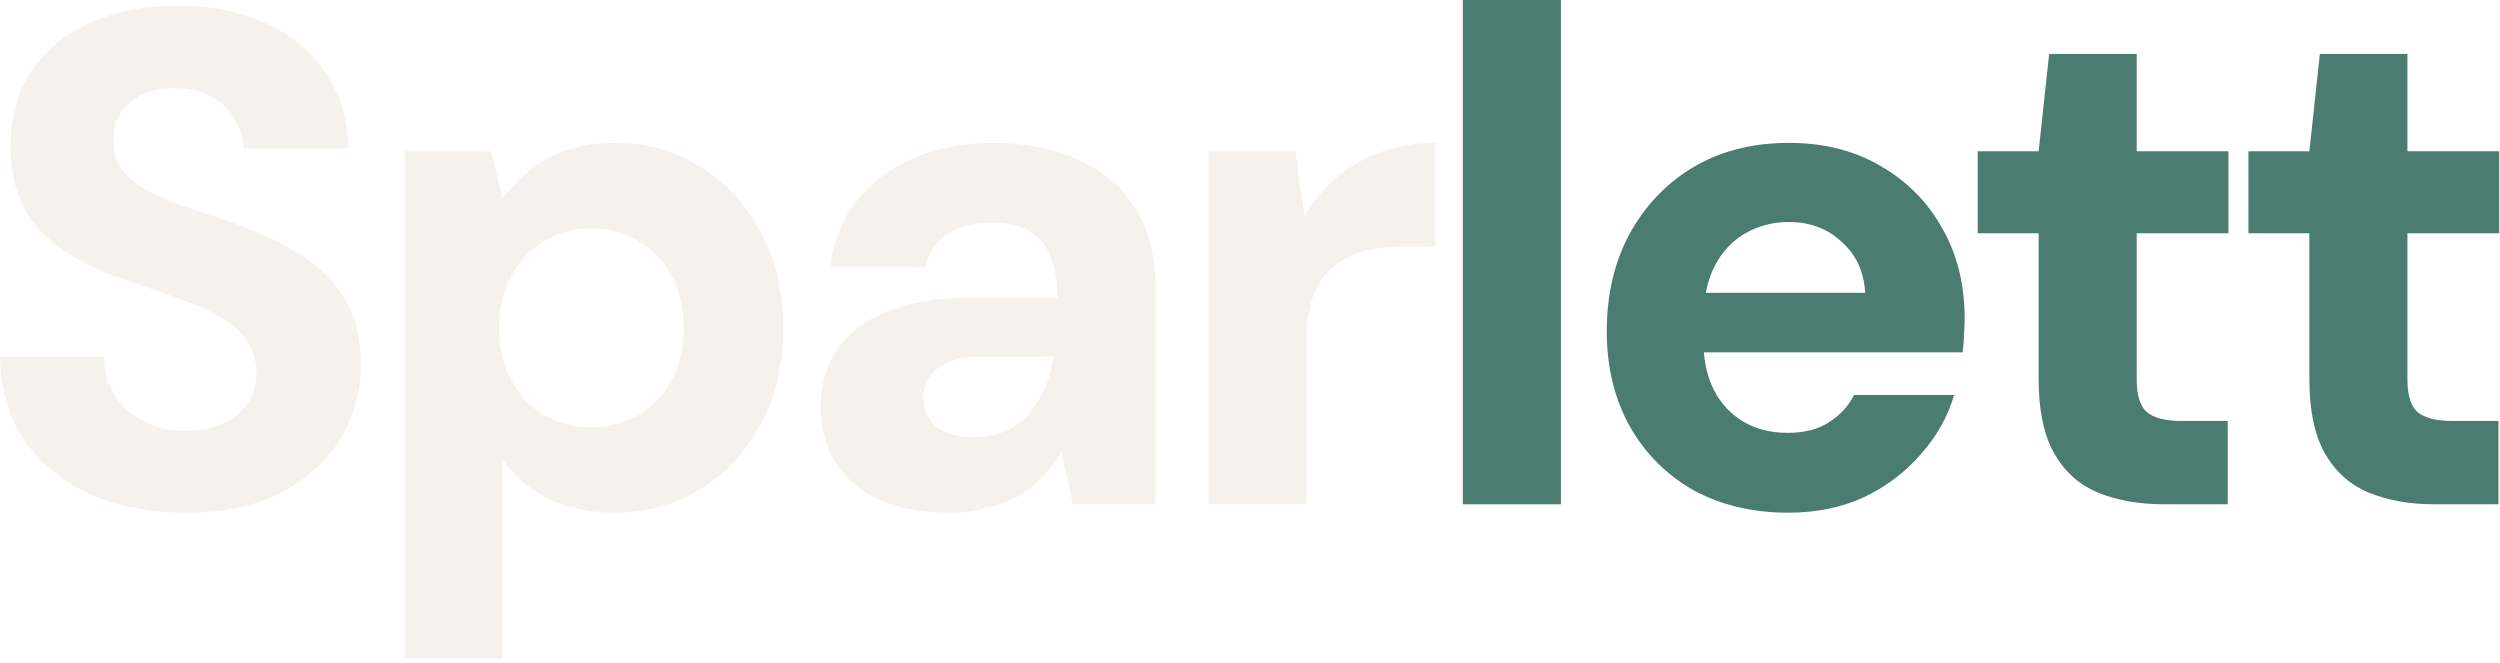
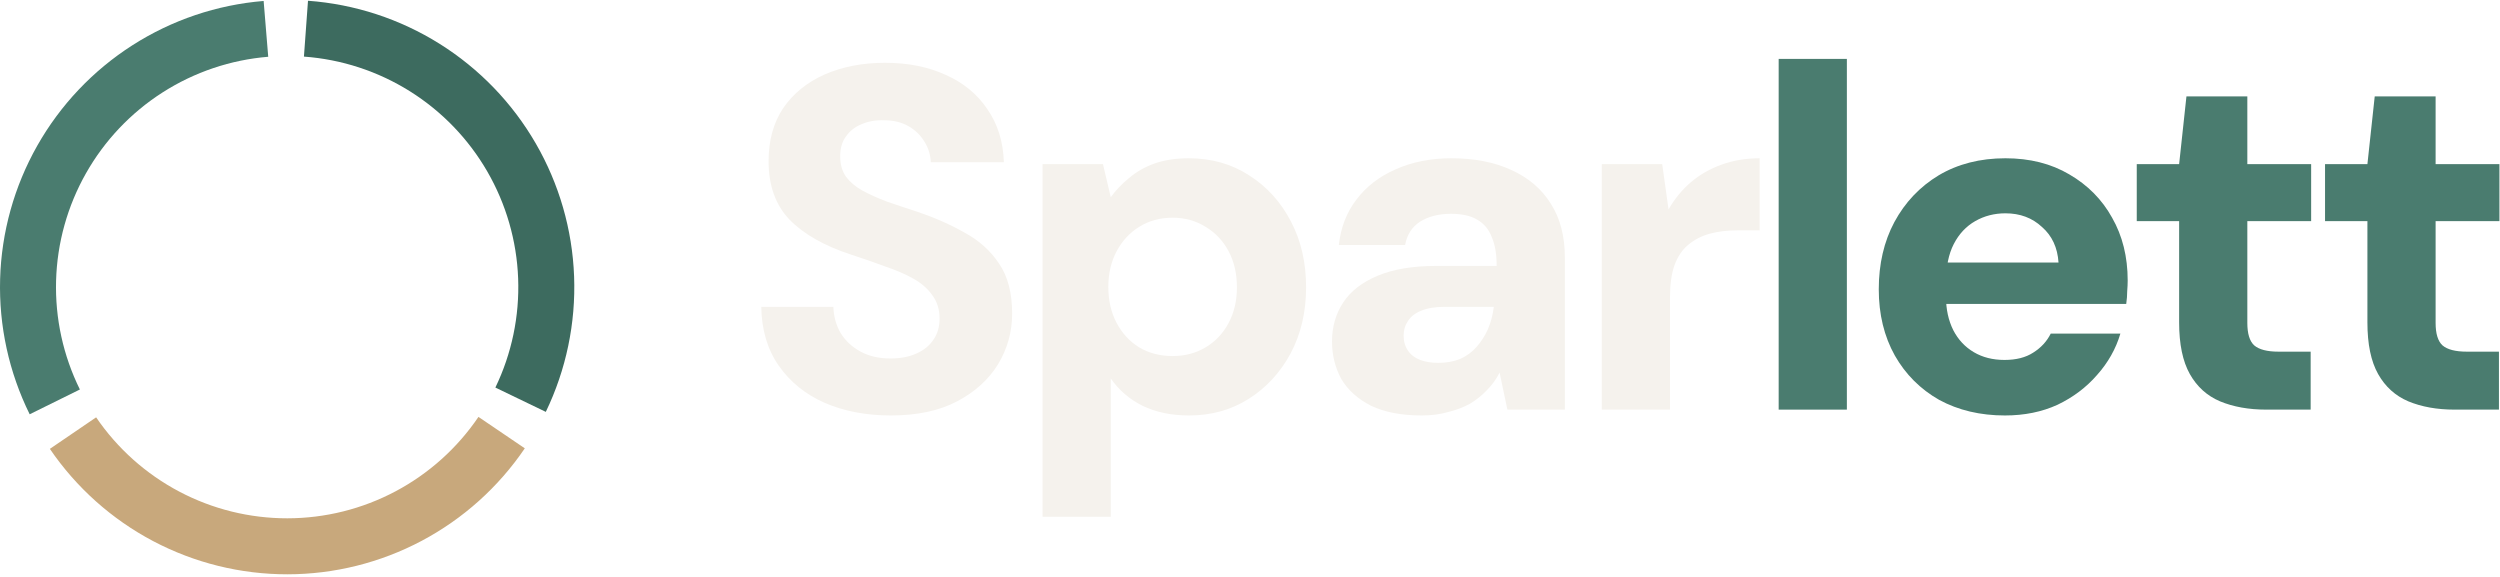
- <svg xmlns="http://www.w3.org/2000/svg" width="555" height="147" viewBox="0 0 555 147" fill="none">
-   <path d="M540.512 111.952C534.914 111.952 529.99 111.071 525.74 109.309C521.594 107.547 518.38 104.644 516.1 100.602C513.819 96.559 512.679 91.065 512.679 84.12V51.778H499.151V33.586H512.679L515.011 11.973H534.447V33.586H554.817V51.778H534.447V84.275C534.447 87.696 535.173 90.08 536.624 91.428C538.179 92.775 540.771 93.449 544.399 93.449H554.661V111.952H540.512Z" fill="#4A7C6F" />
-   <path d="M480.412 111.952C474.814 111.952 469.89 111.071 465.64 109.309C461.494 107.547 458.281 104.644 456 100.602C453.72 96.559 452.579 91.065 452.579 84.12V51.778H439.052V33.586H452.579L454.912 11.973H474.348V33.586H494.717V51.778H474.348V84.275C474.348 87.696 475.073 90.08 476.525 91.428C478.08 92.775 480.671 93.449 484.299 93.449H494.561V111.952H480.412Z" fill="#4A7C6F" />
-   <path d="M396.975 113.818C389.097 113.818 382.1 112.16 375.984 108.843C369.972 105.422 365.255 100.705 361.834 94.693C358.414 88.577 356.703 81.528 356.703 73.546C356.703 65.461 358.362 58.309 361.679 52.089C365.1 45.766 369.816 40.79 375.828 37.162C381.944 33.534 389.045 31.72 397.13 31.72C404.905 31.72 411.695 33.43 417.499 36.851C423.408 40.272 427.969 44.885 431.183 50.69C434.5 56.495 436.158 63.181 436.158 70.748C436.158 71.784 436.106 72.924 436.003 74.168C436.003 75.412 435.899 76.76 435.692 78.211H372.252V64.995H414.079C413.768 60.226 412.005 56.443 408.792 53.644C405.682 50.741 401.795 49.29 397.13 49.29C393.606 49.29 390.392 50.119 387.49 51.778C384.588 53.437 382.307 55.873 380.648 59.086C378.99 62.299 378.161 66.394 378.161 71.37V75.879C378.161 79.921 378.938 83.498 380.493 86.608C382.048 89.614 384.225 91.946 387.024 93.605C389.822 95.263 393.088 96.092 396.819 96.092C400.551 96.092 403.609 95.315 405.993 93.76C408.481 92.205 410.347 90.184 411.591 87.696H433.826C432.375 92.568 429.887 96.974 426.362 100.913C422.942 104.852 418.743 108.013 413.768 110.397C408.792 112.678 403.194 113.818 396.975 113.818Z" fill="#4A7C6F" />
-   <path d="M324.751 111.952V0H346.519V111.952H324.751Z" fill="#4A7C6F" />
-   <path d="M268.296 111.952V33.586H287.577L289.598 48.046C291.567 44.626 293.952 41.723 296.75 39.339C299.549 36.955 302.815 35.089 306.546 33.741C310.278 32.394 314.321 31.72 318.674 31.72V54.732H311.366C308.257 54.732 305.354 55.095 302.659 55.821C300.068 56.546 297.787 57.738 295.818 59.397C293.952 60.952 292.5 63.129 291.464 65.927C290.531 68.623 290.064 72.043 290.064 76.19V111.952H268.296Z" fill="#F5F2ED" />
-   <path d="M210.79 113.818C204.363 113.818 198.973 112.782 194.619 110.708C190.369 108.532 187.207 105.681 185.134 102.157C183.164 98.528 182.18 94.537 182.18 90.184C182.18 85.519 183.372 81.373 185.756 77.745C188.14 74.117 191.82 71.266 196.796 69.193C201.771 67.12 207.991 66.083 215.454 66.083H234.735C234.735 62.351 234.217 59.293 233.18 56.909C232.247 54.421 230.692 52.555 228.516 51.312C226.442 50.068 223.644 49.446 220.119 49.446C216.284 49.446 213.018 50.275 210.323 51.934C207.732 53.592 206.125 56.08 205.503 59.397H184.357C184.978 53.799 186.844 48.979 189.954 44.936C193.064 40.79 197.21 37.577 202.393 35.296C207.68 32.912 213.64 31.72 220.275 31.72C227.634 31.72 234.009 32.964 239.4 35.452C244.894 37.939 249.092 41.516 251.994 46.18C255.001 50.845 256.504 56.598 256.504 63.44V111.952H238.156L235.668 100.135C234.631 102.208 233.284 104.074 231.625 105.733C230.07 107.391 228.256 108.843 226.183 110.086C224.11 111.227 221.778 112.108 219.186 112.73C216.698 113.455 213.9 113.818 210.79 113.818ZM216.076 97.025C218.668 97.025 221 96.611 223.073 95.781C225.147 94.849 226.909 93.553 228.36 91.894C229.811 90.236 231.003 88.37 231.936 86.297C232.869 84.12 233.491 81.787 233.802 79.3V79.144H218.098C215.092 79.144 212.604 79.559 210.634 80.388C208.768 81.114 207.369 82.202 206.436 83.653C205.503 85.001 205.037 86.556 205.037 88.318C205.037 90.184 205.503 91.791 206.436 93.138C207.369 94.486 208.665 95.471 210.323 96.092C211.982 96.714 213.899 97.025 216.076 97.025Z" fill="#F5F2ED" />
-   <path d="M89.787 146.16V33.586H109.068L111.556 44.159C113.111 41.982 115.028 39.961 117.309 38.095C119.589 36.125 122.284 34.571 125.394 33.43C128.608 32.29 132.288 31.72 136.434 31.72C143.69 31.72 150.117 33.534 155.715 37.162C161.416 40.79 165.873 45.714 169.087 51.934C172.3 58.049 173.907 65.046 173.907 72.924C173.907 80.803 172.248 87.852 168.931 94.071C165.614 100.187 161.157 105.007 155.559 108.532C149.961 112.056 143.638 113.818 136.589 113.818C130.888 113.818 125.912 112.782 121.662 110.708C117.516 108.635 114.147 105.733 111.556 102.001V146.16H89.787ZM131.303 94.849C135.242 94.849 138.766 93.916 141.876 92.05C144.986 90.184 147.422 87.592 149.184 84.275C150.946 80.958 151.827 77.175 151.827 72.924C151.827 68.571 150.946 64.735 149.184 61.418C147.422 58.101 144.986 55.51 141.876 53.644C138.766 51.674 135.242 50.69 131.303 50.69C127.26 50.69 123.684 51.674 120.574 53.644C117.568 55.51 115.184 58.101 113.421 61.418C111.659 64.735 110.778 68.519 110.778 72.769C110.778 77.123 111.659 80.958 113.421 84.275C115.184 87.592 117.568 90.184 120.574 92.05C123.684 93.916 127.26 94.849 131.303 94.849Z" fill="#F5F2ED" />
-   <path d="M41.36 113.818C33.482 113.818 26.433 112.471 20.214 109.776C14.098 107.08 9.226 103.141 5.598 97.958C1.97 92.775 0.104 86.504 0 79.144H23.012C23.116 82.254 23.893 85.053 25.345 87.541C26.9 90.028 29.025 91.998 31.72 93.449C34.415 94.9 37.577 95.626 41.205 95.626C44.418 95.626 47.165 95.108 49.446 94.071C51.83 93.034 53.644 91.583 54.888 89.717C56.235 87.852 56.909 85.571 56.909 82.876C56.909 79.973 56.132 77.486 54.577 75.412C53.126 73.339 51.104 71.577 48.513 70.126C45.921 68.674 42.915 67.379 39.494 66.239C36.177 64.995 32.601 63.751 28.765 62.507C20.162 59.708 13.579 55.976 9.018 51.312C4.561 46.647 2.332 40.427 2.332 32.653C2.332 26.019 3.887 20.369 6.997 15.704C10.21 11.04 14.616 7.464 20.214 4.976C25.915 2.488 32.342 1.244 39.494 1.244C46.854 1.244 53.333 2.54 58.931 5.131C64.528 7.619 68.934 11.247 72.147 16.015C75.464 20.784 77.226 26.433 77.434 32.964H54.11C54.007 30.58 53.333 28.403 52.089 26.433C50.845 24.36 49.135 22.701 46.958 21.458C44.781 20.214 42.189 19.592 39.183 19.592C36.592 19.488 34.208 19.903 32.031 20.836C29.958 21.665 28.299 22.961 27.055 24.723C25.811 26.381 25.189 28.506 25.189 31.098C25.189 33.689 25.811 35.866 27.055 37.629C28.299 39.287 30.009 40.738 32.186 41.982C34.467 43.226 37.11 44.418 40.116 45.559C43.122 46.595 46.388 47.684 49.912 48.824C55.406 50.69 60.434 52.918 64.995 55.51C69.556 57.998 73.184 61.263 75.879 65.306C78.678 69.348 80.077 74.687 80.077 81.321C80.077 87.126 78.574 92.516 75.568 97.492C72.562 102.364 68.208 106.303 62.507 109.309C56.805 112.315 49.757 113.818 41.36 113.818Z" fill="#F5F2ED" />
+ <svg xmlns="http://www.w3.org/2000/svg" width="798" height="184" viewBox="0 0 798 184" fill="none">
+   <path d="M98.313 0.242C113.222 1.327 127.64 6.042 140.309 13.977C152.979 21.912 163.515 32.825 171 45.765C178.485 58.705 182.692 73.279 183.253 88.217C183.814 103.156 180.713 118.005 174.22 131.47L158.122 123.707C163.349 112.868 165.845 100.914 165.393 88.888C164.941 76.863 161.555 65.13 155.529 54.714C149.504 44.297 141.022 35.512 130.823 29.124C120.624 22.737 109.018 18.941 97.015 18.067L98.313 0.242Z" fill="#3D6B5F" />
+   <path d="M167.518 143.106C159.127 155.478 147.837 165.61 134.633 172.619C121.429 179.628 106.711 183.301 91.763 183.318C76.814 183.334 62.087 179.695 48.867 172.716C35.648 165.737 24.335 155.63 15.917 143.277L30.686 133.212C37.463 143.157 46.569 151.292 57.211 156.911C67.853 162.529 79.708 165.459 91.742 165.445C103.776 165.431 115.624 162.475 126.254 156.832C136.883 151.19 145.971 143.034 152.726 133.074L167.518 143.106Z" fill="#C8A87C" />
+   <path d="M9.472 132.238C2.854 118.834 -0.385 104.014 0.037 89.071C0.459 74.128 4.529 59.515 11.893 46.506C19.257 33.497 29.692 22.486 42.286 14.434C54.881 6.381 69.255 1.532 84.153 0.308L85.617 18.12C73.623 19.106 62.053 23.01 51.914 29.492C41.775 35.974 33.375 44.838 27.447 55.31C21.518 65.783 18.242 77.546 17.902 89.576C17.562 101.605 20.17 113.535 25.497 124.325L9.472 132.238Z" fill="#4A7C6F" />
+   <path d="M783.512 130.752C777.914 130.752 772.99 129.871 768.74 128.109C764.594 126.347 761.38 123.444 759.1 119.402C756.819 115.359 755.679 109.865 755.679 102.92V70.578H742.151V52.386H755.679L758.011 30.773H777.447V52.386H797.817V70.578H777.447V103.075C777.447 106.496 778.173 108.88 779.624 110.228C781.179 111.575 783.771 112.249 787.399 112.249H797.661V130.752H783.512Z" fill="#4A7C6F" />
+   <path d="M723.412 130.752C717.814 130.752 712.89 129.871 708.64 128.109C704.494 126.347 701.281 123.444 699 119.402C696.72 115.359 695.579 109.865 695.579 102.92V70.578H682.052V52.386H695.579L697.912 30.773H717.348V52.386H737.717V70.578H717.348V103.075C717.348 106.496 718.073 108.88 719.525 110.228C721.08 111.575 723.671 112.249 727.299 112.249H737.561V130.752H723.412Z" fill="#4A7C6F" />
+   <path d="M639.975 132.618C632.097 132.618 625.1 130.96 618.984 127.643C612.972 124.222 608.255 119.505 604.834 113.493C601.414 107.377 599.703 100.328 599.703 92.347C599.703 84.261 601.362 77.109 604.679 70.889C608.1 64.566 612.816 59.59 618.828 55.962C624.944 52.334 632.045 50.52 640.13 50.52C647.905 50.52 654.695 52.23 660.499 55.651C666.408 59.072 670.969 63.685 674.183 69.49C677.5 75.294 679.158 81.981 679.158 89.548C679.158 90.584 679.106 91.725 679.003 92.969C679.003 94.212 678.899 95.56 678.692 97.011H615.252V83.795H657.079C656.768 79.026 655.005 75.243 651.792 72.444C648.682 69.541 644.795 68.09 640.13 68.09C636.606 68.09 633.392 68.919 630.49 70.578C627.588 72.237 625.307 74.673 623.648 77.886C621.99 81.1 621.161 85.194 621.161 90.17V94.679C621.161 98.722 621.938 102.298 623.493 105.408C625.048 108.414 627.225 110.746 630.024 112.405C632.822 114.063 636.088 114.892 639.819 114.892C643.551 114.892 646.609 114.115 648.993 112.56C651.481 111.005 653.347 108.984 654.591 106.496H676.826C675.375 111.368 672.887 115.774 669.362 119.713C665.942 123.652 661.743 126.813 656.768 129.197C651.792 131.478 646.194 132.618 639.975 132.618Z" fill="#4A7C6F" />
+   <path d="M567.751 130.752V18.8H589.52V130.752H567.751Z" fill="#4A7C6F" />
+   <path d="M511.296 130.752V52.386H530.577L532.598 66.846C534.567 63.425 536.952 60.523 539.75 58.139C542.549 55.755 545.815 53.889 549.546 52.541C553.278 51.194 557.321 50.52 561.674 50.52V73.532H554.366C551.257 73.532 548.354 73.895 545.659 74.621C543.068 75.346 540.787 76.538 538.818 78.197C536.952 79.752 535.5 81.929 534.464 84.728C533.531 87.423 533.064 90.844 533.064 94.99V130.752H511.296Z" fill="#F5F2ED" />
+   <path d="M453.79 132.618C447.363 132.618 441.973 131.582 437.619 129.508C433.369 127.332 430.207 124.481 428.134 120.957C426.164 117.328 425.18 113.338 425.18 108.984C425.18 104.319 426.372 100.173 428.756 96.545C431.14 92.917 434.82 90.066 439.796 87.993C444.771 85.92 450.991 84.883 458.454 84.883H477.735C477.735 81.151 477.217 78.093 476.18 75.709C475.247 73.221 473.692 71.356 471.516 70.112C469.442 68.868 466.644 68.246 463.119 68.246C459.284 68.246 456.018 69.075 453.323 70.734C450.732 72.392 449.125 74.88 448.503 78.197H427.357C427.978 72.599 429.844 67.779 432.954 63.736C436.064 59.59 440.21 56.377 445.393 54.096C450.68 51.712 456.64 50.52 463.275 50.52C470.634 50.52 477.009 51.764 482.4 54.252C487.894 56.739 492.092 60.316 494.994 64.98C498.001 69.645 499.504 75.398 499.504 82.24V130.752H481.156L478.668 118.935C477.631 121.008 476.284 122.874 474.625 124.533C473.07 126.191 471.256 127.643 469.183 128.887C467.11 130.027 464.778 130.908 462.186 131.53C459.698 132.255 456.9 132.618 453.79 132.618ZM459.076 115.825C461.668 115.825 464 115.411 466.073 114.582C468.147 113.649 469.909 112.353 471.36 110.694C472.811 109.036 474.003 107.17 474.936 105.097C475.869 102.92 476.491 100.587 476.802 98.1V97.944H461.098C458.092 97.944 455.604 98.359 453.634 99.188C451.768 99.914 450.369 101.002 449.436 102.453C448.503 103.801 448.037 105.356 448.037 107.118C448.037 108.984 448.503 110.591 449.436 111.938C450.369 113.286 451.665 114.271 453.323 114.892C454.982 115.514 456.899 115.825 459.076 115.825Z" fill="#F5F2ED" />
+   <path d="M332.787 164.96V52.386H352.067L354.555 62.959C356.11 60.782 358.028 58.761 360.308 56.895C362.589 54.925 365.284 53.37 368.394 52.23C371.607 51.09 375.287 50.52 379.433 50.52C386.69 50.52 393.116 52.334 398.714 55.962C404.415 59.59 408.873 64.514 412.086 70.734C415.3 76.849 416.906 83.846 416.906 91.725C416.906 99.603 415.248 106.652 411.931 112.871C408.614 118.987 404.156 123.807 398.559 127.332C392.961 130.856 386.638 132.618 379.589 132.618C373.888 132.618 368.912 131.582 364.662 129.508C360.516 127.435 357.147 124.533 354.555 120.801V164.96H332.787ZM374.302 113.649C378.241 113.649 381.766 112.716 384.876 110.85C387.985 108.984 390.421 106.392 392.184 103.075C393.946 99.758 394.827 95.975 394.827 91.725C394.827 87.371 393.946 83.535 392.184 80.218C390.421 76.901 387.985 74.31 384.876 72.444C381.766 70.474 378.241 69.49 374.302 69.49C370.26 69.49 366.683 70.474 363.574 72.444C360.567 74.31 358.183 76.901 356.421 80.218C354.659 83.535 353.778 87.319 353.778 91.569C353.778 95.923 354.659 99.758 356.421 103.075C358.183 106.392 360.567 108.984 363.574 110.85C366.683 112.716 370.26 113.649 374.302 113.649Z" fill="#F5F2ED" />
+   <path d="M284.36 132.618C276.482 132.618 269.433 131.271 263.214 128.576C257.098 125.88 252.226 121.941 248.598 116.758C244.97 111.575 243.104 105.304 243 97.944H266.012C266.116 101.054 266.894 103.853 268.345 106.341C269.9 108.828 272.025 110.798 274.72 112.249C277.415 113.7 280.577 114.426 284.205 114.426C287.418 114.426 290.165 113.908 292.446 112.871C294.83 111.835 296.644 110.383 297.888 108.517C299.235 106.652 299.909 104.371 299.909 101.676C299.909 98.773 299.132 96.286 297.577 94.213C296.126 92.139 294.104 90.377 291.513 88.926C288.921 87.475 285.915 86.179 282.494 85.039C279.177 83.795 275.601 82.551 271.766 81.307C263.162 78.508 256.579 74.776 252.018 70.112C247.561 65.447 245.332 59.227 245.332 51.453C245.332 44.819 246.887 39.169 249.997 34.505C253.21 29.84 257.616 26.264 263.214 23.776C268.915 21.288 275.342 20.044 282.494 20.044C289.854 20.044 296.333 21.34 301.93 23.931C307.528 26.419 311.934 30.047 315.147 34.816C318.464 39.584 320.226 45.233 320.434 51.764H297.11C297.007 49.38 296.333 47.203 295.089 45.233C293.845 43.16 292.135 41.502 289.958 40.258C287.781 39.014 285.189 38.392 282.183 38.392C279.592 38.288 277.208 38.703 275.031 39.636C272.958 40.465 271.299 41.761 270.055 43.523C268.811 45.181 268.189 47.306 268.189 49.898C268.189 52.489 268.811 54.666 270.055 56.429C271.299 58.087 273.009 59.538 275.186 60.782C277.467 62.026 280.11 63.218 283.116 64.359C286.122 65.395 289.388 66.484 292.912 67.624C298.406 69.49 303.434 71.718 307.995 74.31C312.556 76.798 316.184 80.063 318.879 84.106C321.678 88.148 323.077 93.487 323.077 100.121C323.077 105.926 321.574 111.316 318.568 116.292C315.562 121.164 311.208 125.103 305.507 128.109C299.805 131.115 292.757 132.618 284.36 132.618Z" fill="#F5F2ED" />
</svg>
